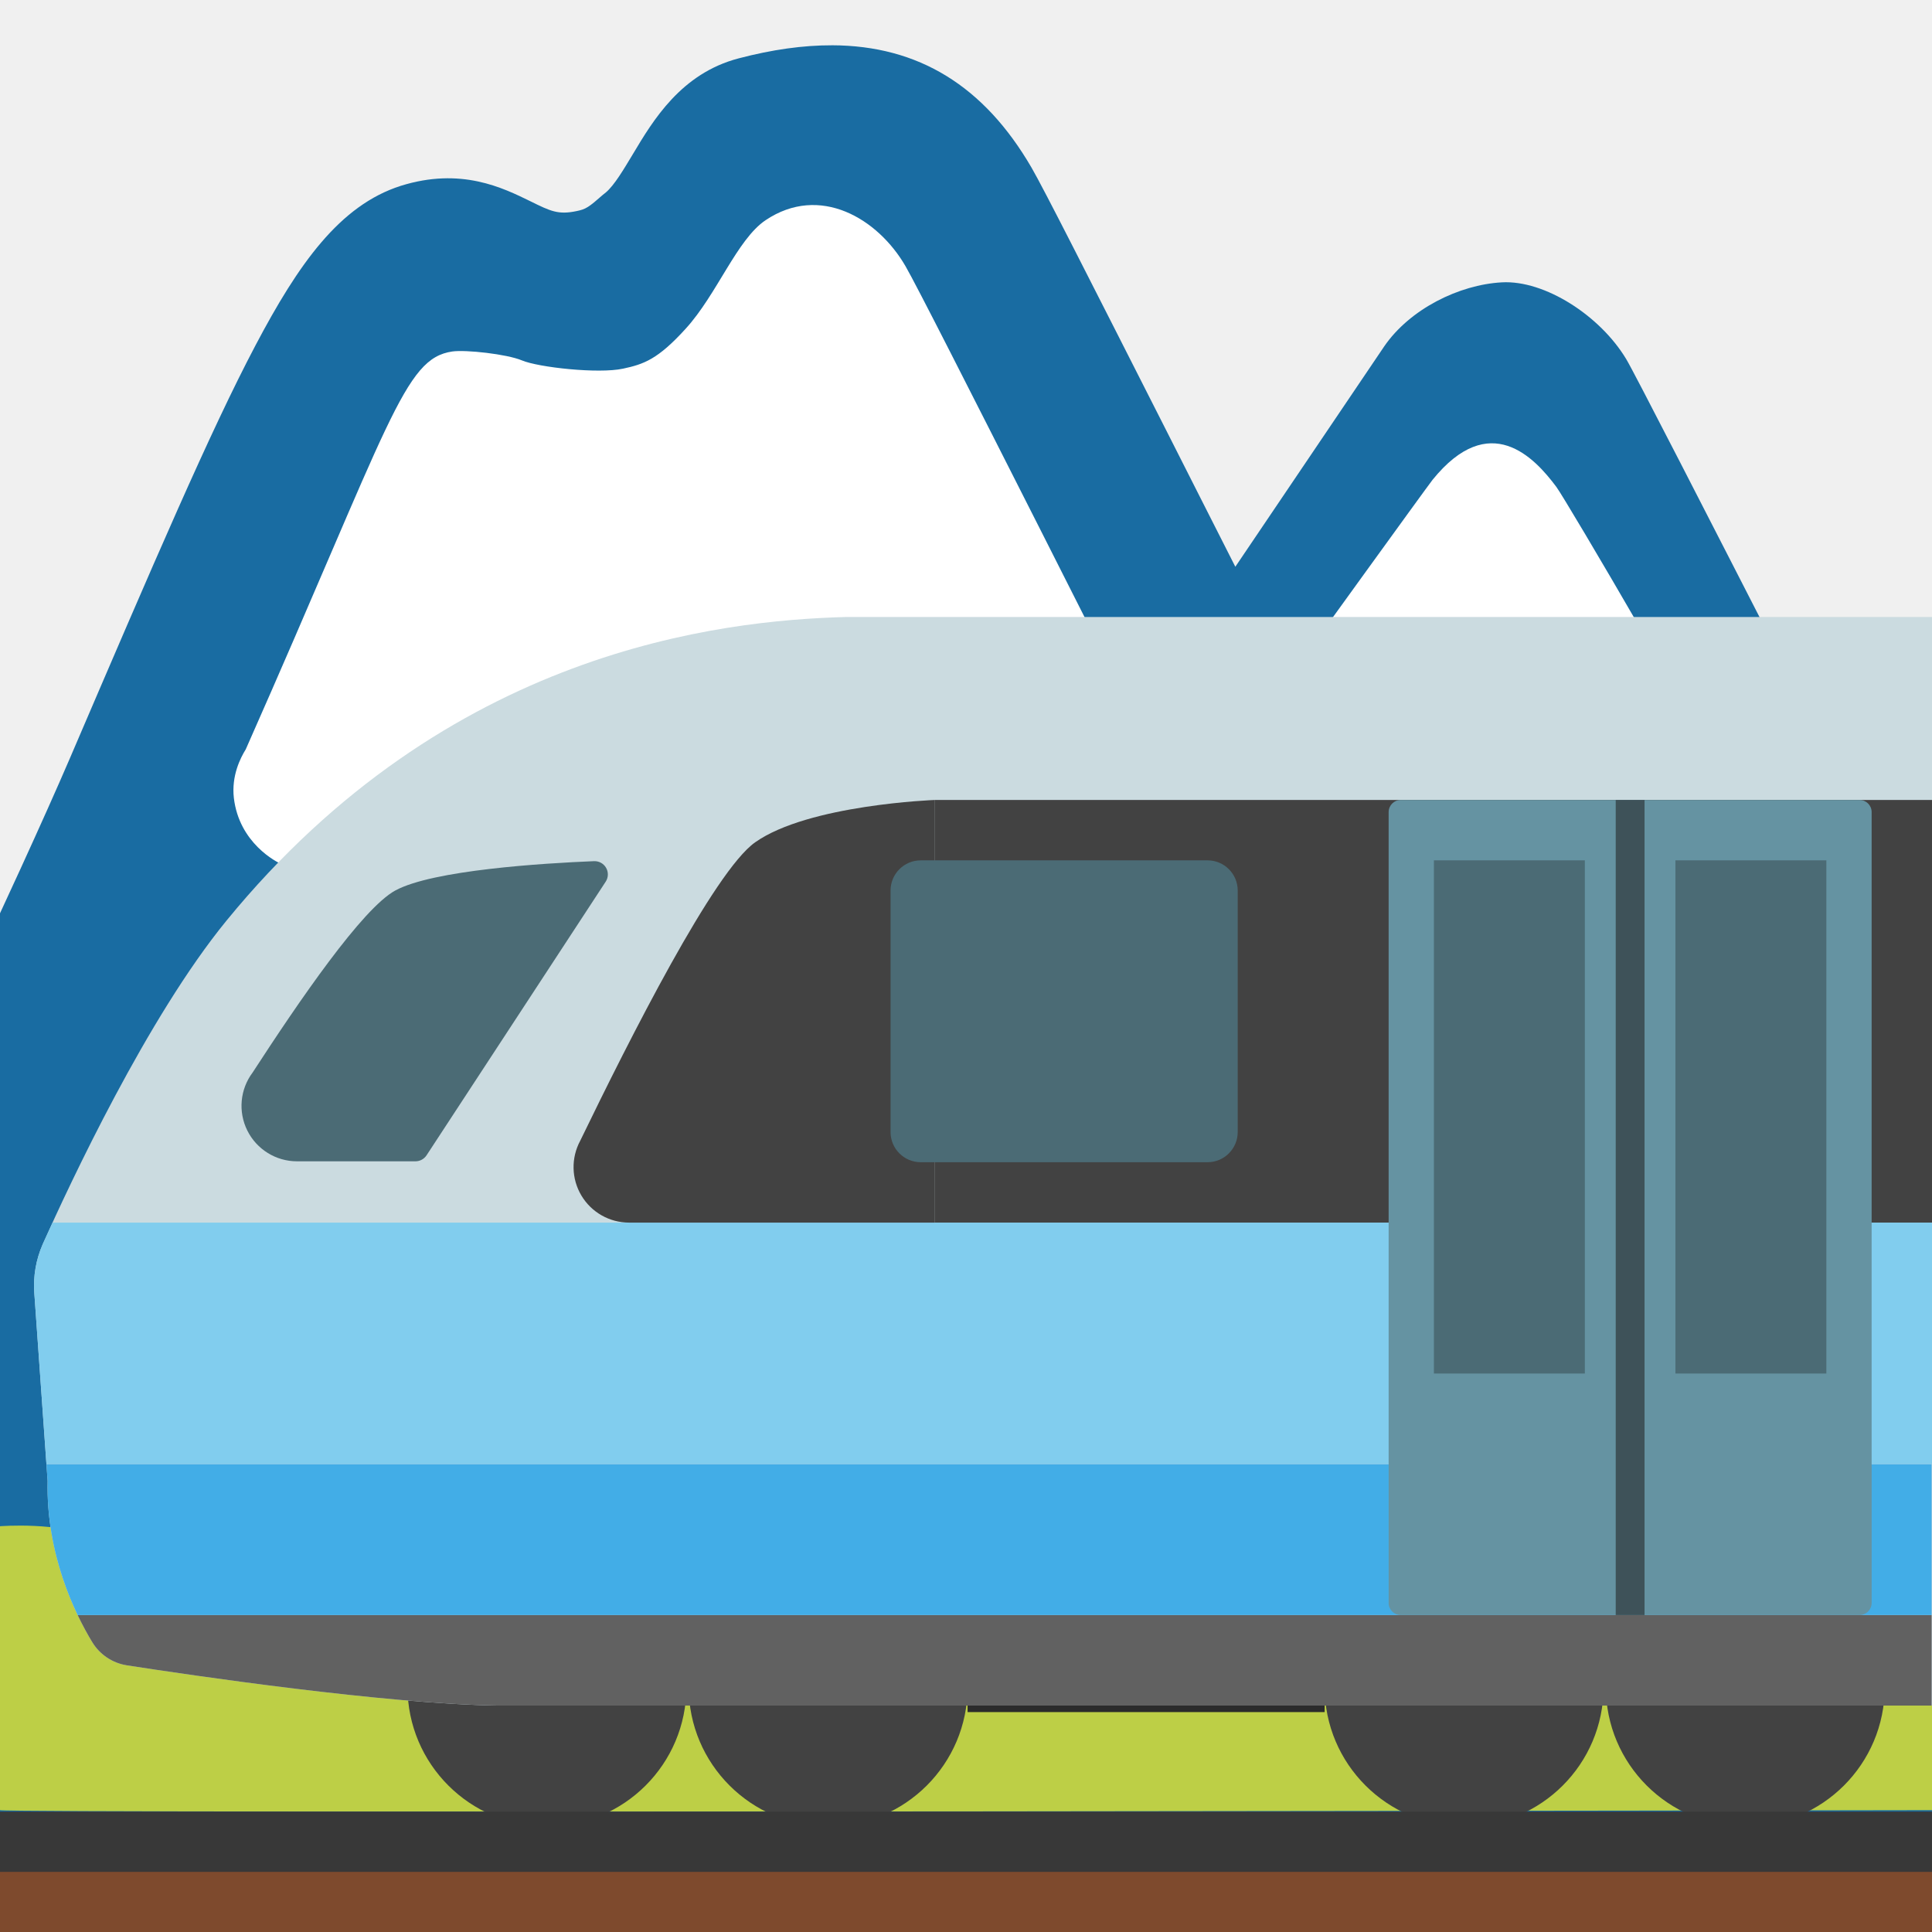
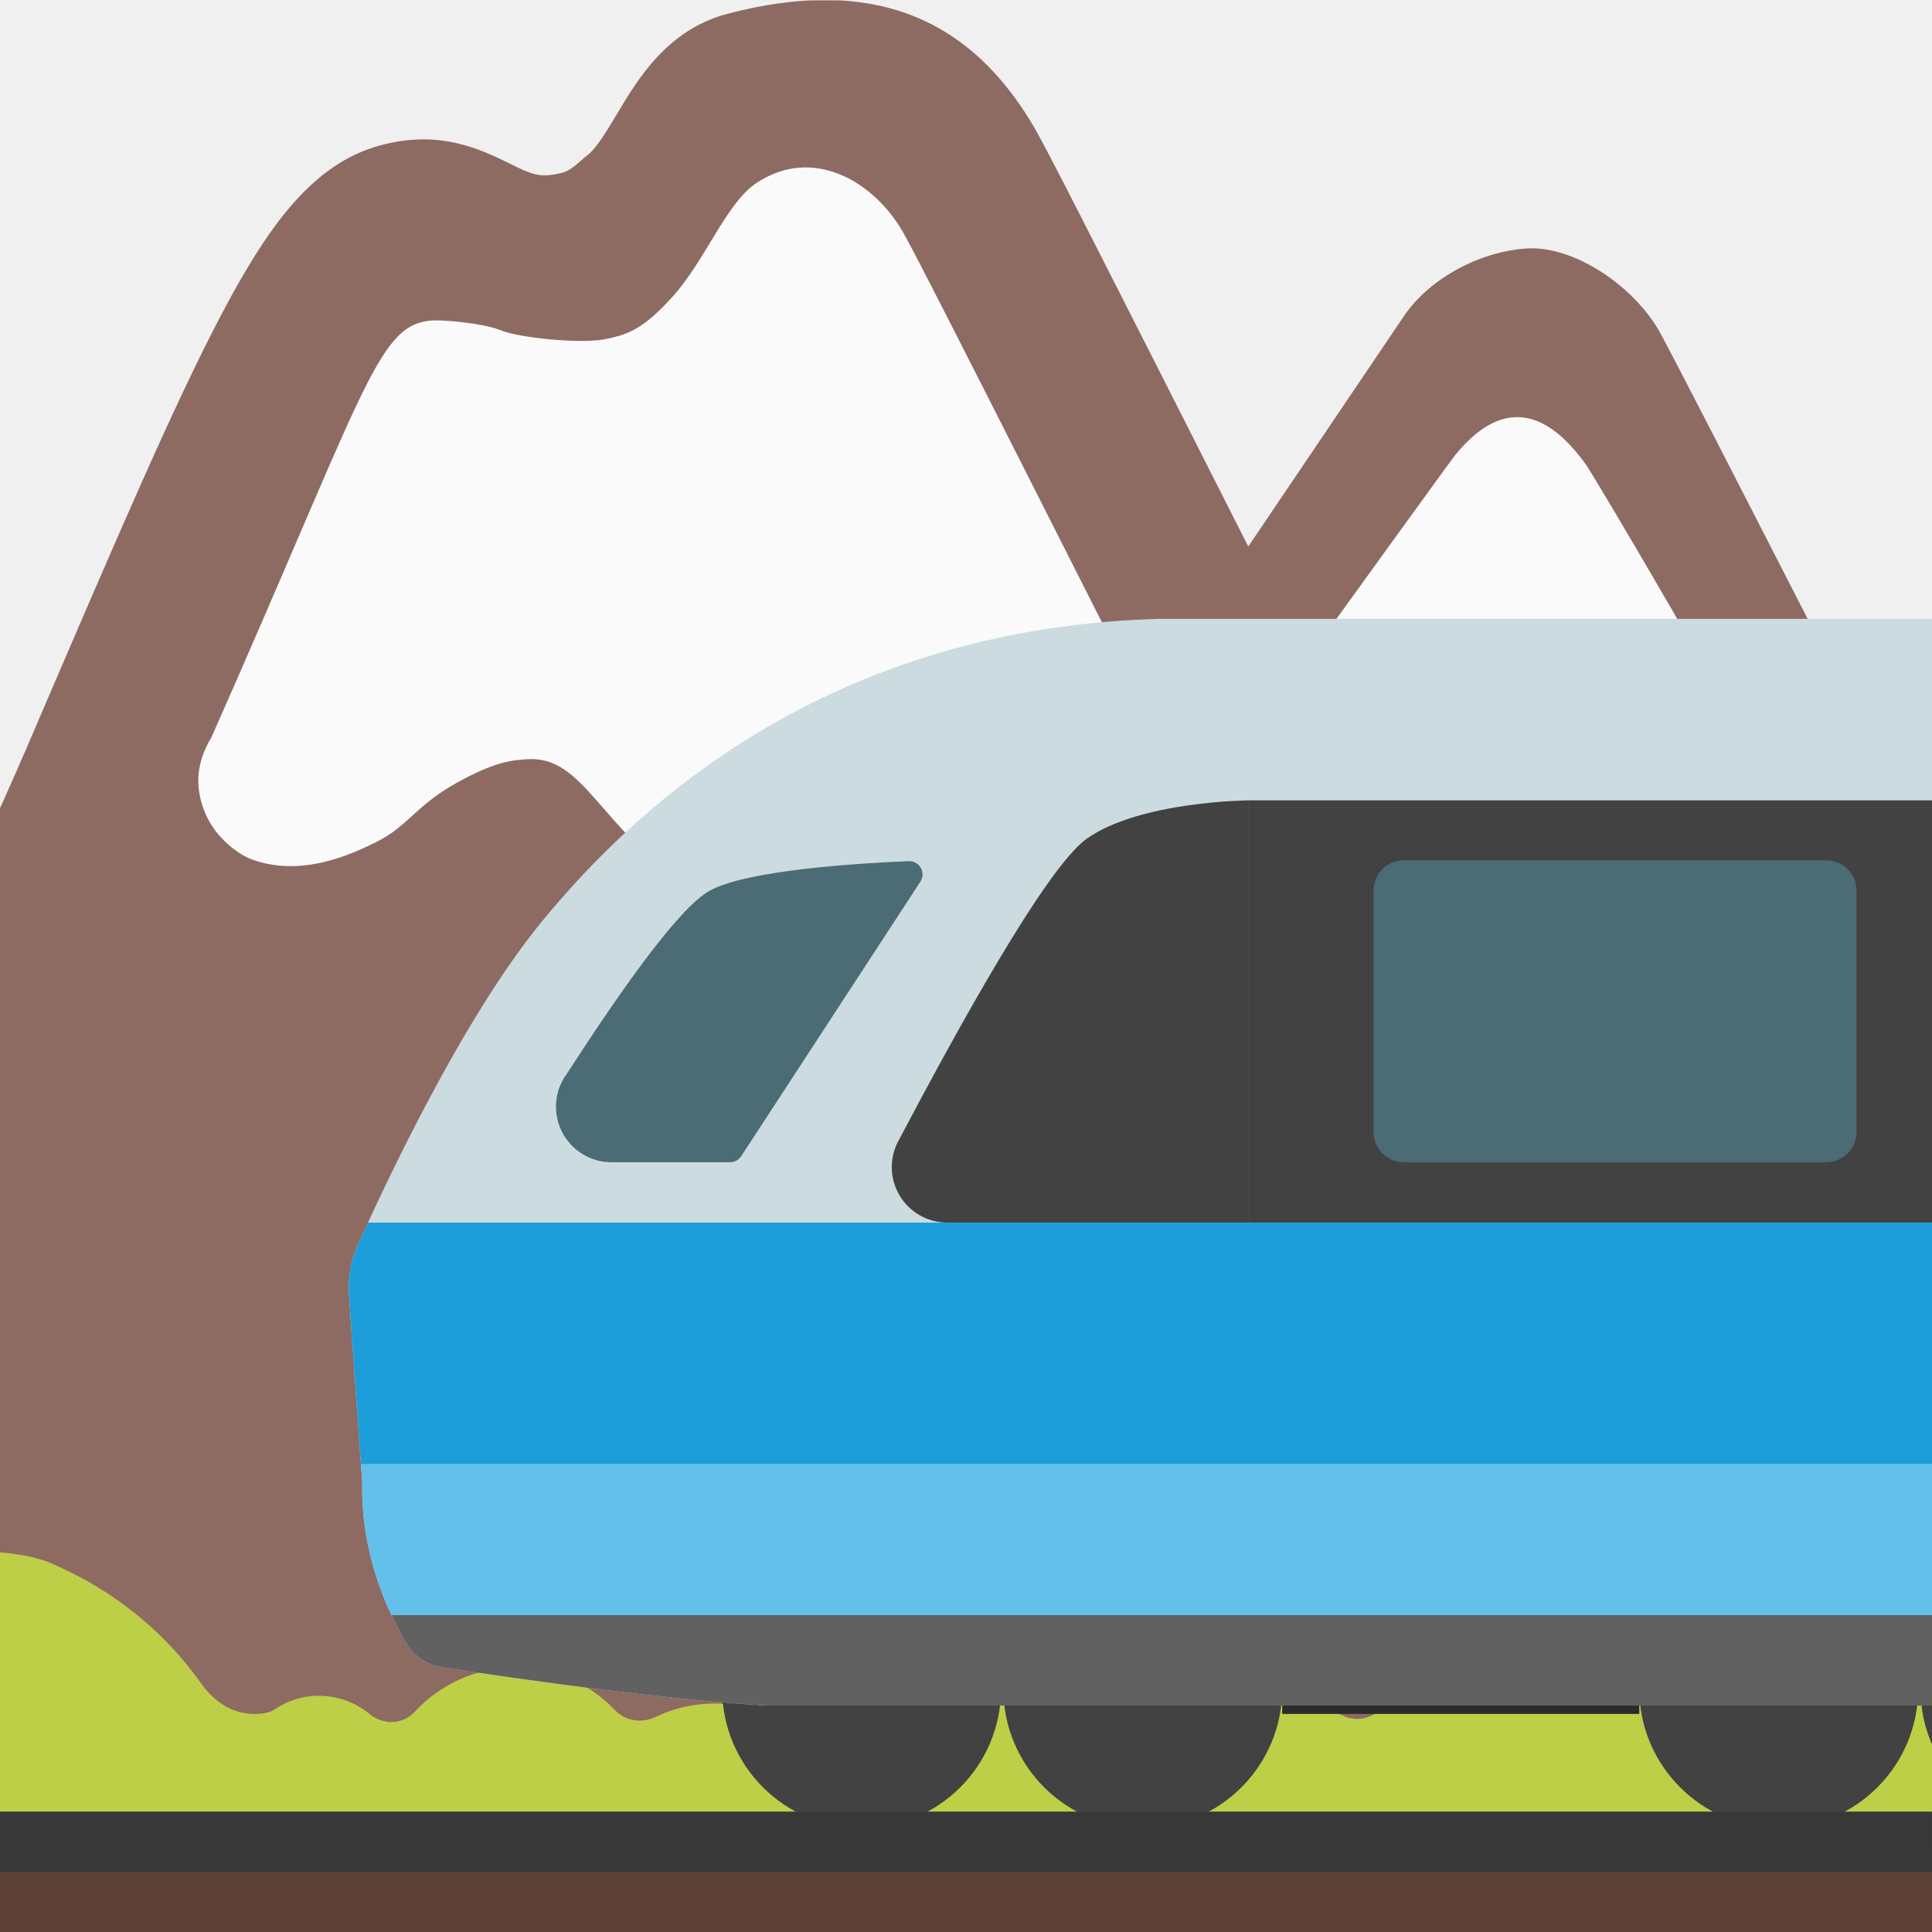
- <svg xmlns="http://www.w3.org/2000/svg" width="128px" height="128px" version="1.1" xml:space="preserve" style="fill-rule:evenodd;clip-rule:evenodd;stroke-linejoin:round;stroke-miterlimit:1.5;">
-   <g id="Mountain-Railway" transform="matrix(1,0,0,1,-256,0)">
-     <clipPath id="_clip1">
-       <rect x="256" y="0.024" width="128" height="127.977" />
-     </clipPath>
-     <g clip-path="url(#_clip1)">
-       <g id="Mountain">
-         <g transform="matrix(1.20326,0,0,1.20326,242.991,-26.0179)">
-           <path d="M56.625,24.117C55.039,24.112 53.325,24.353 51.48,24.837C48.316,25.667 46.775,28.237 45.654,30.117C45.152,30.947 44.649,31.81 44.17,32.219L44.008,32.348C43.225,33.037 43.072,33.141 42.558,33.246C41.554,33.456 41.135,33.258 40.025,32.709C38.495,31.962 36.195,30.816 32.879,31.855C29.516,32.93 27.249,36.143 24.879,40.639C22.379,45.379 19.309,52.536 14.65,63.396C11.827,69.962 5.586,83.118 0,94.744L0,127.2C-0,127.2 -0,127.201 -0,127.201C-0,127.64 0.361,128.001 0.8,128.001L127.2,128.001C127.639,128.001 128,127.64 128,127.201L128,95.077C115.576,71.137 101.23,42.85 100.352,41.395C98.915,39.002 95.867,37.04 93.508,37.169C91.149,37.297 88.44,38.639 87.028,40.694C86.572,41.372 83.268,46.254 78.83,52.829C77.534,50.26 76.295,47.843 75.174,45.612C70.666,36.726 68.284,32.018 67.607,30.851C64.997,26.358 61.383,24.131 56.625,24.116L56.625,24.117Z" style="fill:#196ca2;fill-rule:nonzero;" />
-         </g>
-         <g transform="matrix(1,0,0,1,256,0)">
-           <path d="M0,128.062L0.31,128.062C0.21,128.022 0.1,127.982 0,127.942L0,128.062Z" style="fill:#757f3f;fill-rule:nonzero;" />
-         </g>
-         <g transform="matrix(1.20326,0,0,1.20326,242.991,-26.0179)">
-           <path d="M90.554,67.473C89.433,67.379 88.65,66.515 87.868,65.628C86.63,64.203 84.972,61.763 82.683,57.71C82.683,57.71 89.223,48.649 89.69,48.041C92.831,44.164 95.295,46.804 96.51,48.438C97.035,49.139 105.198,63.047 105.338,63.923C105.408,64.367 105.221,64.518 105.046,64.752C104.952,64.88 104.999,65.359 103.329,65.242C103.129,65.234 102.93,65.21 102.734,65.172C102.238,65.092 101.75,64.971 101.274,64.81C100.737,64.624 98.868,63.981 97.385,64.156C96.871,64.215 96.778,64.332 94.407,65.698C91.663,67.321 91.184,67.531 90.554,67.473ZM35.716,40.976C36.452,40.871 38.706,41.116 39.546,41.466C40.457,41.852 43.762,42.214 45.116,41.922C46.261,41.677 47.032,41.409 48.561,39.727C50.29,37.835 51.387,34.811 52.964,33.748C55.954,31.74 59.153,33.655 60.671,36.282C61.267,37.31 64.256,43.207 68.028,50.657C68.495,51.58 69.406,53.39 71.228,56.987C73.341,61.144 74.322,63.281 73.738,64.729C73.446,65.453 72.769,66.317 71.858,66.527C70.574,66.819 69.92,65.557 67.689,64.752C66.872,64.46 64.455,63.608 62.995,64.647C61.909,65.417 62.341,66.539 61.325,68.711C61.056,69.283 59.865,71.829 57.88,72.774C54.856,74.222 50.804,71.584 49.426,70.684C44.743,67.636 43.949,63.829 40.971,64.004C40.177,64.051 39.395,64.121 37.701,64.997C35.039,66.363 34.829,67.473 32.937,68.395C31.804,68.945 29.048,70.287 26.362,69.225C26.035,69.096 23.98,68.045 23.688,65.558C23.548,64.343 24.05,63.351 24.342,62.884C32.33,44.842 33.042,41.362 35.716,40.976Z" style="fill:#fff;fill-rule:nonzero;" />
-         </g>
-         <g transform="matrix(1,0,0,1,256,1.06068)">
-           <path d="M119.06,106.566C118.57,107.206 118.21,107.906 117.41,108.036C115.77,108.306 114.28,109.036 113.09,110.086C112.3,110.786 111.14,110.886 110.25,110.306L110.23,110.286C108.32,106.676 104.7,105.026 100.33,105.026C96.22,105.026 92.45,106.386 90.45,109.656C89.89,110.556 88.77,110.856 87.81,110.396C86.614,109.823 85.295,109.555 83.97,109.616C83.01,109.656 82.16,109.066 81.8,108.176C79.74,102.976 74.85,100.776 68.91,100.776C62.8,100.776 57.44,103.166 55.49,108.606C55.31,109.106 54.99,109.546 54.52,109.816C54.3,109.946 54.08,110.086 53.88,110.246C53.27,110.736 52.44,110.766 51.73,110.436C50.589,109.909 49.347,109.636 48.09,109.636C46.75,109.636 45.48,109.946 44.34,110.496C43.48,110.906 42.46,110.736 41.8,110.046C40.17,108.326 37.9,107.352 35.53,107.356C33.01,107.356 30.75,108.436 29.16,110.146C28.4,110.976 27.16,111.016 26.29,110.296C25.387,109.55 24.251,109.143 23.08,109.146C22.03,109.146 21.06,109.476 20.26,110.026C19.87,110.296 18.8,110.436 17.79,110.086C16.96,109.806 16.2,109.136 15.69,108.426C12.12,103.376 7.68,101.466 6.39,100.866C3.99,99.736 -0,100.056 -0,100.056L-0,118.866C-0,119.086 128,118.866 128,118.866L128,100.966C128,99.246 121.19,103.776 119.06,106.566Z" style="fill:#bdcf46;fill-rule:nonzero;" />
-         </g>
+ <svg xmlns="http://www.w3.org/2000/svg" width="128px" height="128px" version="1.1" xml:space="preserve" style="fill-rule:evenodd;clip-rule:evenodd;stroke-linejoin:round;stroke-miterlimit:2;">
+   <g transform="matrix(1,0,0,1,-256,0)">
+     <g id="High-Speed-Train" />
+     <g transform="matrix(1.00235,0,0,1.0101,127.85,1.0101)">
+       <g id="Steam-Locomotive">
+         <rect x="71.96" y="32.66" width="55.89" height="6.93" style="fill:#2f2f2f;" />
      </g>
-       <g id="Railcar" transform="matrix(2.3251,0,0,2.3251,-410.154,-162.472)">
-         <g id="Bogie" transform="matrix(0.430089,0,0,0.430089,126.484,69.8774)">
-           <g transform="matrix(1,0,0,1,383.991,2.571)">
-             <rect x="52.18" y="109.66" width="23.657" height="1.2" style="fill:#2b2b2b;fill-rule:nonzero;" />
+     </g>
+     <g id="Mountain-Railway">
+       <clipPath id="_clip1">
+         <rect x="256" y="0.024" width="128" height="127.977" />
+       </clipPath>
+       <g clip-path="url(#_clip1)">
+         <g id="Mountain" transform="matrix(1.04798,0,0,1.04798,-15.3524,-3.14393)">
+           <g transform="matrix(1.20326,0,0,1.20326,242.991,-26.0179)">
+             <path d="M56.625,24.117C55.039,24.112 53.325,24.353 51.48,24.837C48.316,25.667 46.775,28.237 45.654,30.117C45.152,30.947 44.649,31.81 44.17,32.219L44.008,32.348C43.225,33.037 43.072,33.141 42.558,33.246C41.554,33.456 41.135,33.258 40.025,32.709C38.495,31.962 36.195,30.816 32.879,31.855C29.516,32.93 27.249,36.143 24.879,40.639C22.379,45.379 19.309,52.536 14.65,63.396C11.827,69.962 5.586,83.118 0,94.744L0,127.2C-0,127.2 -0,127.201 -0,127.201C-0,127.64 0.361,128.001 0.8,128.001L127.2,128.001C127.639,128.001 128,127.64 128,127.201L128,95.077C115.576,71.137 101.23,42.85 100.352,41.395C98.915,39.002 95.867,37.04 93.508,37.169C91.149,37.297 88.44,38.639 87.028,40.694C86.572,41.372 83.268,46.254 78.83,52.829C77.534,50.26 76.295,47.843 75.174,45.612C70.666,36.726 68.284,32.018 67.607,30.851C64.997,26.358 61.383,24.131 56.625,24.116L56.625,24.117Z" style="fill:#8d6b63;fill-rule:nonzero;" />
          </g>
-           <g transform="matrix(1,0,0,1,383.991,2.571)">
-             <path d="M94.314,109.202C94.314,114.305 90.175,118.429 85.08,118.429C79.977,118.429 75.837,114.297 75.837,109.202C75.837,104.092 79.977,99.975 85.08,99.975C90.175,99.975 94.314,104.099 94.314,109.202ZM112.944,109.202C112.944,114.305 108.804,118.429 103.709,118.429C98.606,118.429 94.467,114.297 94.467,109.202C94.467,104.092 98.607,99.975 103.709,99.975C108.812,99.975 112.944,104.099 112.944,109.202ZM33.551,109.202C33.551,114.305 29.411,118.429 24.316,118.429C19.213,118.429 15.074,114.297 15.074,109.202C15.074,104.092 19.214,99.975 24.316,99.975C29.412,99.975 33.551,104.099 33.551,109.202ZM52.18,109.202C52.18,114.305 48.041,118.429 42.946,118.429C37.843,118.429 33.704,114.297 33.704,109.202C33.704,104.092 37.843,99.975 42.946,99.975C48.049,99.975 52.181,104.099 52.181,109.202L52.18,109.202Z" style="fill:#424242;fill-rule:nonzero;" />
+           <g transform="matrix(1.20326,0,0,1.20326,242.991,-26.0179)">
+             <path d="M90.554,67.473C89.433,67.379 88.65,66.515 87.868,65.628C86.63,64.203 84.972,61.763 82.683,57.71C82.683,57.71 89.223,48.649 89.69,48.041C92.831,44.164 95.295,46.804 96.51,48.438C97.035,49.139 105.198,63.047 105.338,63.923C105.408,64.367 105.221,64.518 105.046,64.752C104.952,64.88 104.999,65.359 103.329,65.242C103.129,65.234 102.93,65.21 102.734,65.172C102.238,65.092 101.75,64.971 101.274,64.81C100.737,64.624 98.868,63.981 97.385,64.156C96.871,64.215 96.778,64.332 94.407,65.698C91.663,67.321 91.184,67.531 90.554,67.473ZM35.716,40.976C36.452,40.871 38.706,41.116 39.546,41.466C40.457,41.852 43.762,42.214 45.116,41.922C46.261,41.677 47.032,41.409 48.561,39.727C50.29,37.835 51.387,34.811 52.964,33.748C55.954,31.74 59.153,33.655 60.671,36.282C61.267,37.31 64.256,43.207 68.028,50.657C68.495,51.58 69.406,53.39 71.228,56.987C73.341,61.144 74.322,63.281 73.738,64.729C73.446,65.453 72.769,66.317 71.858,66.527C70.574,66.819 69.92,65.557 67.689,64.752C66.872,64.46 64.455,63.608 62.995,64.647C61.909,65.417 62.341,66.539 61.325,68.711C61.056,69.283 59.865,71.829 57.88,72.774C54.856,74.222 50.804,71.584 49.426,70.684C44.743,67.636 43.949,63.829 40.971,64.004C40.177,64.051 39.395,64.121 37.701,64.997C35.039,66.363 34.829,67.473 32.937,68.395C31.804,68.945 29.048,70.287 26.362,69.225C26.035,69.096 23.98,68.045 23.688,65.558C23.548,64.343 24.05,63.351 24.342,62.884C32.33,44.842 33.042,41.362 35.716,40.976Z" style="fill:#fafafa;fill-rule:nonzero;" />
+           </g>
+           <g transform="matrix(1,0,0,1,256,1.06068)">
+             <path d="M119.06,106.566C118.57,107.206 118.21,107.906 117.41,108.036C115.77,108.306 114.28,109.036 113.09,110.086C112.3,110.786 111.14,110.886 110.25,110.306L110.23,110.286C108.32,106.676 104.7,105.026 100.33,105.026C96.22,105.026 92.45,106.386 90.45,109.656C89.89,110.556 88.77,110.856 87.81,110.396C86.614,109.823 85.295,109.555 83.97,109.616C83.01,109.656 82.16,109.066 81.8,108.176C79.74,102.976 74.85,100.776 68.91,100.776C62.8,100.776 57.44,103.166 55.49,108.606C55.31,109.106 54.99,109.546 54.52,109.816C54.3,109.946 54.08,110.086 53.88,110.246C53.27,110.736 52.44,110.766 51.73,110.436C50.589,109.909 49.347,109.636 48.09,109.636C46.75,109.636 45.48,109.946 44.34,110.496C43.48,110.906 42.46,110.736 41.8,110.046C40.17,108.326 37.9,107.352 35.53,107.356C33.01,107.356 30.75,108.436 29.16,110.146C28.4,110.976 27.16,111.016 26.29,110.296C25.387,109.55 24.251,109.143 23.08,109.146C22.03,109.146 21.06,109.476 20.26,110.026C19.87,110.296 18.8,110.436 17.79,110.086C16.96,109.806 16.2,109.136 15.69,108.426C12.12,103.376 7.68,101.466 6.39,100.866C3.99,99.736 -0,100.056 -0,100.056L-0,118.866C-0,119.086 128,118.866 128,118.866L128,100.966C128,99.246 121.19,103.776 119.06,106.566Z" style="fill:#bdcf46;fill-rule:nonzero;" />
          </g>
        </g>
-         <g id="Livery" transform="matrix(0.430089,0,0,0.430089,176.403,69.8774)">
-           <clipPath id="_clip2">
-             <path d="M312,40.879L384,40.879L384,113L289,113C281.554,112.896 268.666,110.992 264.409,110.333C263.457,110.185 262.617,109.625 262.114,108.802C260.947,106.875 259.047,102.976 259.154,98.111C259.154,98.111 258.536,89.384 258.272,85.656C258.193,84.551 258.385,83.443 258.831,82.428C260.645,78.376 265.763,67.408 271,61C285.658,43.065 303.753,41.108 312,40.879Z" clip-rule="nonzero" />
-           </clipPath>
-           <g clip-path="url(#_clip2)">
-             <rect x="255" y="40.879" width="129" height="72.121" style="fill:#cbdbe0;" />
-             <g transform="matrix(31.9997,0,0,1,-12863.9,9)">
-               <rect x="410" y="98" width="4" height="6" style="fill:#616161;" />
+         <g id="Railcar" transform="matrix(2.3251,0,0,2.3251,-389.309,-162.351)">
+           <g id="Bogie" transform="matrix(0.430089,0,0,0.430089,126.484,69.8774)">
+             <g transform="matrix(1,0,0,1,383.991,2.571)">
+               <rect x="52.18" y="109.66" width="23.657" height="1.2" style="fill:#2b2b2b;fill-rule:nonzero;" />
            </g>
-             <g transform="matrix(31.9997,0,0,1.66667,-12863.9,-66.3333)">
-               <rect x="410" y="98" width="4" height="6" style="fill:#42ade7;" />
+             <g transform="matrix(1,0,0,1,383.991,2.571)">
+               <path d="M94.314,109.202C94.314,114.305 90.175,118.429 85.08,118.429C79.977,118.429 75.837,114.297 75.837,109.202C75.837,104.092 79.977,99.975 85.08,99.975C90.175,99.975 94.314,104.099 94.314,109.202ZM112.944,109.202C112.944,114.305 108.804,118.429 103.709,118.429C98.606,118.429 94.467,114.297 94.467,109.202C94.467,104.092 98.607,99.975 103.709,99.975C108.812,99.975 112.944,104.099 112.944,109.202ZM33.551,109.202C33.551,114.305 29.411,118.429 24.316,118.429C19.213,118.429 15.074,114.297 15.074,109.202C15.074,104.092 19.214,99.975 24.316,99.975C29.412,99.975 33.551,104.099 33.551,109.202ZM52.18,109.202C52.18,114.305 48.041,118.429 42.946,118.429C37.843,118.429 33.704,114.297 33.704,109.202C33.704,104.092 37.843,99.975 42.946,99.975C48.049,99.975 52.181,104.099 52.181,109.202L52.18,109.202Z" style="fill:#424242;fill-rule:nonzero;" />
            </g>
-             <g transform="matrix(32,0,0,2.66667,-12864,-180.333)">
-               <rect x="410" y="98" width="4" height="6" style="fill:#81cdee;" />
+           </g>
+           <g id="Livery" transform="matrix(0.430089,0,0,0.430089,176.403,69.8774)">
+             <clipPath id="_clip2">
+               <path d="M312,40.879L384,40.879L384,113L289,113C281.554,112.896 268.666,110.992 264.409,110.333C263.457,110.185 262.617,109.625 262.114,108.802C260.947,106.875 259.047,102.976 259.154,98.111C259.154,98.111 258.536,89.384 258.272,85.656C258.193,84.551 258.385,83.443 258.831,82.428C260.645,78.376 265.763,67.408 271,61C285.658,43.065 303.753,41.108 312,40.879Z" clip-rule="nonzero" />
+             </clipPath>
+             <g clip-path="url(#_clip2)">
+               <g transform="matrix(1,0,0,0.998322,0,0.0685842)">
+                 <rect x="255" y="40.879" width="129" height="72.121" style="fill:#cbdbe0;" />
+               </g>
+               <g transform="matrix(31.9997,0,0,1,-12863.9,8.879)">
+                 <rect x="410" y="98" width="4" height="6" style="fill:#616161;" />
+               </g>
+               <g transform="matrix(31.9997,0,0,1.66667,-12863.9,-66.4543)">
+                 <rect x="410" y="98" width="4" height="6" style="fill:#62c0ea;" />
+               </g>
+               <g transform="matrix(32,0,0,2.66667,-12864,-180.454)">
+                 <rect x="410" y="98" width="4" height="6" style="fill:#1e9ddb;" />
+               </g>
+             </g>
+           </g>
+           <g id="Windows" transform="matrix(0.430089,0,0,0.430089,176.403,69.8774)">
+             <g transform="matrix(1.06544,0,0,0.999109,-14.4736,-0.0488068)">
+               <rect x="312" y="53" width="62" height="28" style="fill:#424242;" />
+             </g>
+             <g transform="matrix(1.08333,0,0,1.403,-7.05713,-27.0668)">
+               <path d="M300,76.94L281.512,76.94C280.297,76.94 279.175,76.438 278.57,75.625C277.965,74.812 277.969,73.811 278.58,73.001C281.926,68.101 287.542,60.174 290.041,58.811C293.313,57.026 300,57 300,57L300,76.94Z" style="fill:#424242;" />
+             </g>
+             <g transform="matrix(1,0,0,1.00303,-6.81535,-0.293948)">
+               <path d="M291.077,76.541C290.914,76.789 290.636,76.94 290.338,76.94C289.102,76.94 285.675,76.94 282.481,76.94C281.089,76.94 279.817,76.156 279.194,74.916C278.571,73.676 278.704,72.191 279.537,71.08C282.613,66.34 286.814,60.192 289,59C291.491,57.641 298.81,57.192 302.162,57.055C302.493,57.037 302.806,57.206 302.971,57.491C303.137,57.777 303.128,58.132 302.946,58.409C300.27,62.502 292.591,74.228 291.077,76.541Z" style="fill:#4b6b75;" />
+             </g>
+             <g transform="matrix(1.77778,0,0,0.909091,-367.179,3.24264)">
+               <path d="M408,61.2C408,59.986 407.496,59 406.875,59L391.125,59C390.504,59 390,59.986 390,61.2L390,78.8C390,80.014 390.504,81 391.125,81L406.875,81C407.496,81 408,80.014 408,78.8L408,61.2Z" style="fill:#4b6b75;" />
            </g>
          </g>
        </g>
-         <g id="Windows" transform="matrix(0.430089,0,0,0.430089,176.403,69.8774)">
-           <g transform="matrix(1.06544,0,0,1,-14.4736,1.7053e-13)">
-             <rect x="312" y="53" width="62" height="28" style="fill:#424242;" />
+         <g id="Rail" transform="matrix(1.99293,0,0,1.99293,-317.739,-123.096)">
+           <g transform="matrix(0.501773,0,0,0.246233,287.887,94.4755)">
+             <rect x="0" y="117.809" width="128" height="10.191" style="fill:#5d4037;fill-rule:nonzero;" />
          </g>
-           <g transform="matrix(1.08333,0,0,1.40425,-7.05713,-27.0421)">
-             <path d="M300,76.94L281.292,76.94C280.097,76.94 278.99,76.455 278.378,75.663C277.766,74.871 277.739,73.89 278.306,73.078C281.345,68.239 286.495,60.366 289,59C292.272,57.215 300,57 300,57L300,76.94Z" style="fill:#424242;" />
+           <g transform="matrix(0.501773,0,0,1,287.887,-0.62)">
+             <rect x="0" y="122.611" width="128" height="2.004" style="fill:#383838;fill-rule:nonzero;" />
          </g>
-           <g transform="matrix(1.27778,0,0,0.909091,-183.333,3.36364)">
-             <path d="M408,61.2C408,59.986 407.299,59 406.435,59L391.565,59C390.701,59 390,59.986 390,61.2L390,78.8C390,80.014 390.701,81 391.565,81L406.435,81C407.299,81 408,80.014 408,78.8L408,61.2Z" style="fill:#4b6b75;" />
-           </g>
-           <g transform="matrix(1,0,0,1,-6.81535,0)">
-             <path d="M291.077,76.54C290.914,76.789 290.636,76.94 290.338,76.94C289.105,76.94 285.683,76.94 282.491,76.94C281.099,76.94 279.826,76.153 279.203,74.907C278.581,73.661 278.715,72.171 279.552,71.057C282.627,66.321 286.817,60.191 289,59C291.49,57.642 298.806,57.192 302.159,57.055C302.49,57.037 302.803,57.206 302.969,57.493C303.135,57.781 303.125,58.137 302.943,58.414C300.264,62.512 292.591,74.228 291.077,76.54Z" style="fill:#4b6b75;" />
-           </g>
-         </g>
-         <g id="Door" transform="matrix(0.393224,0,0,0.430089,185.693,69.8774)">
-           <g transform="matrix(2.67237,0,0,1.99498,167.182,-129.923)">
-             <path d="M84.127,92.093C84.127,91.872 83.98,91.692 83.8,91.692L71.357,91.692C71.177,91.692 71.03,91.872 71.03,92.093L71.03,118.359C71.03,118.58 71.177,118.76 71.357,118.76L83.8,118.76C83.98,118.76 84.127,118.58 84.127,118.359L84.127,92.093Z" style="fill:#6593a2;" />
-           </g>
-           <g transform="matrix(0.911458,0,0,1,-8.85938,-3.12611e-13)">
-             <rect x="405" y="57" width="12" height="34" style="fill:#4b6b75;" />
-           </g>
-           <g transform="matrix(0.911458,0,0,1,8.64063,0)">
-             <rect x="405" y="57" width="12" height="34" style="fill:#4b6b75;" />
-           </g>
-           <path d="M374.5,53L374.5,107" style="fill:none;stroke:#3e5259;stroke-width:2.09px;" />
-         </g>
-       </g>
-       <g id="Rail" transform="matrix(1.99293,0,0,1.99293,-317.739,-123.096)">
-         <g transform="matrix(0.501773,0,0,0.246233,287.887,94.4755)">
-           <rect x="0" y="117.809" width="128" height="10.191" style="fill:#7e4a2d;fill-rule:nonzero;" />
-         </g>
-         <g transform="matrix(0.501773,0,0,1,287.887,-0.62)">
-           <rect x="0" y="122.611" width="128" height="2.004" style="fill:#383838;fill-rule:nonzero;" />
        </g>
      </g>
    </g>
+     <g id="Railcar1" />
+     <g id="Bullet-Train" />
  </g>
</svg>
